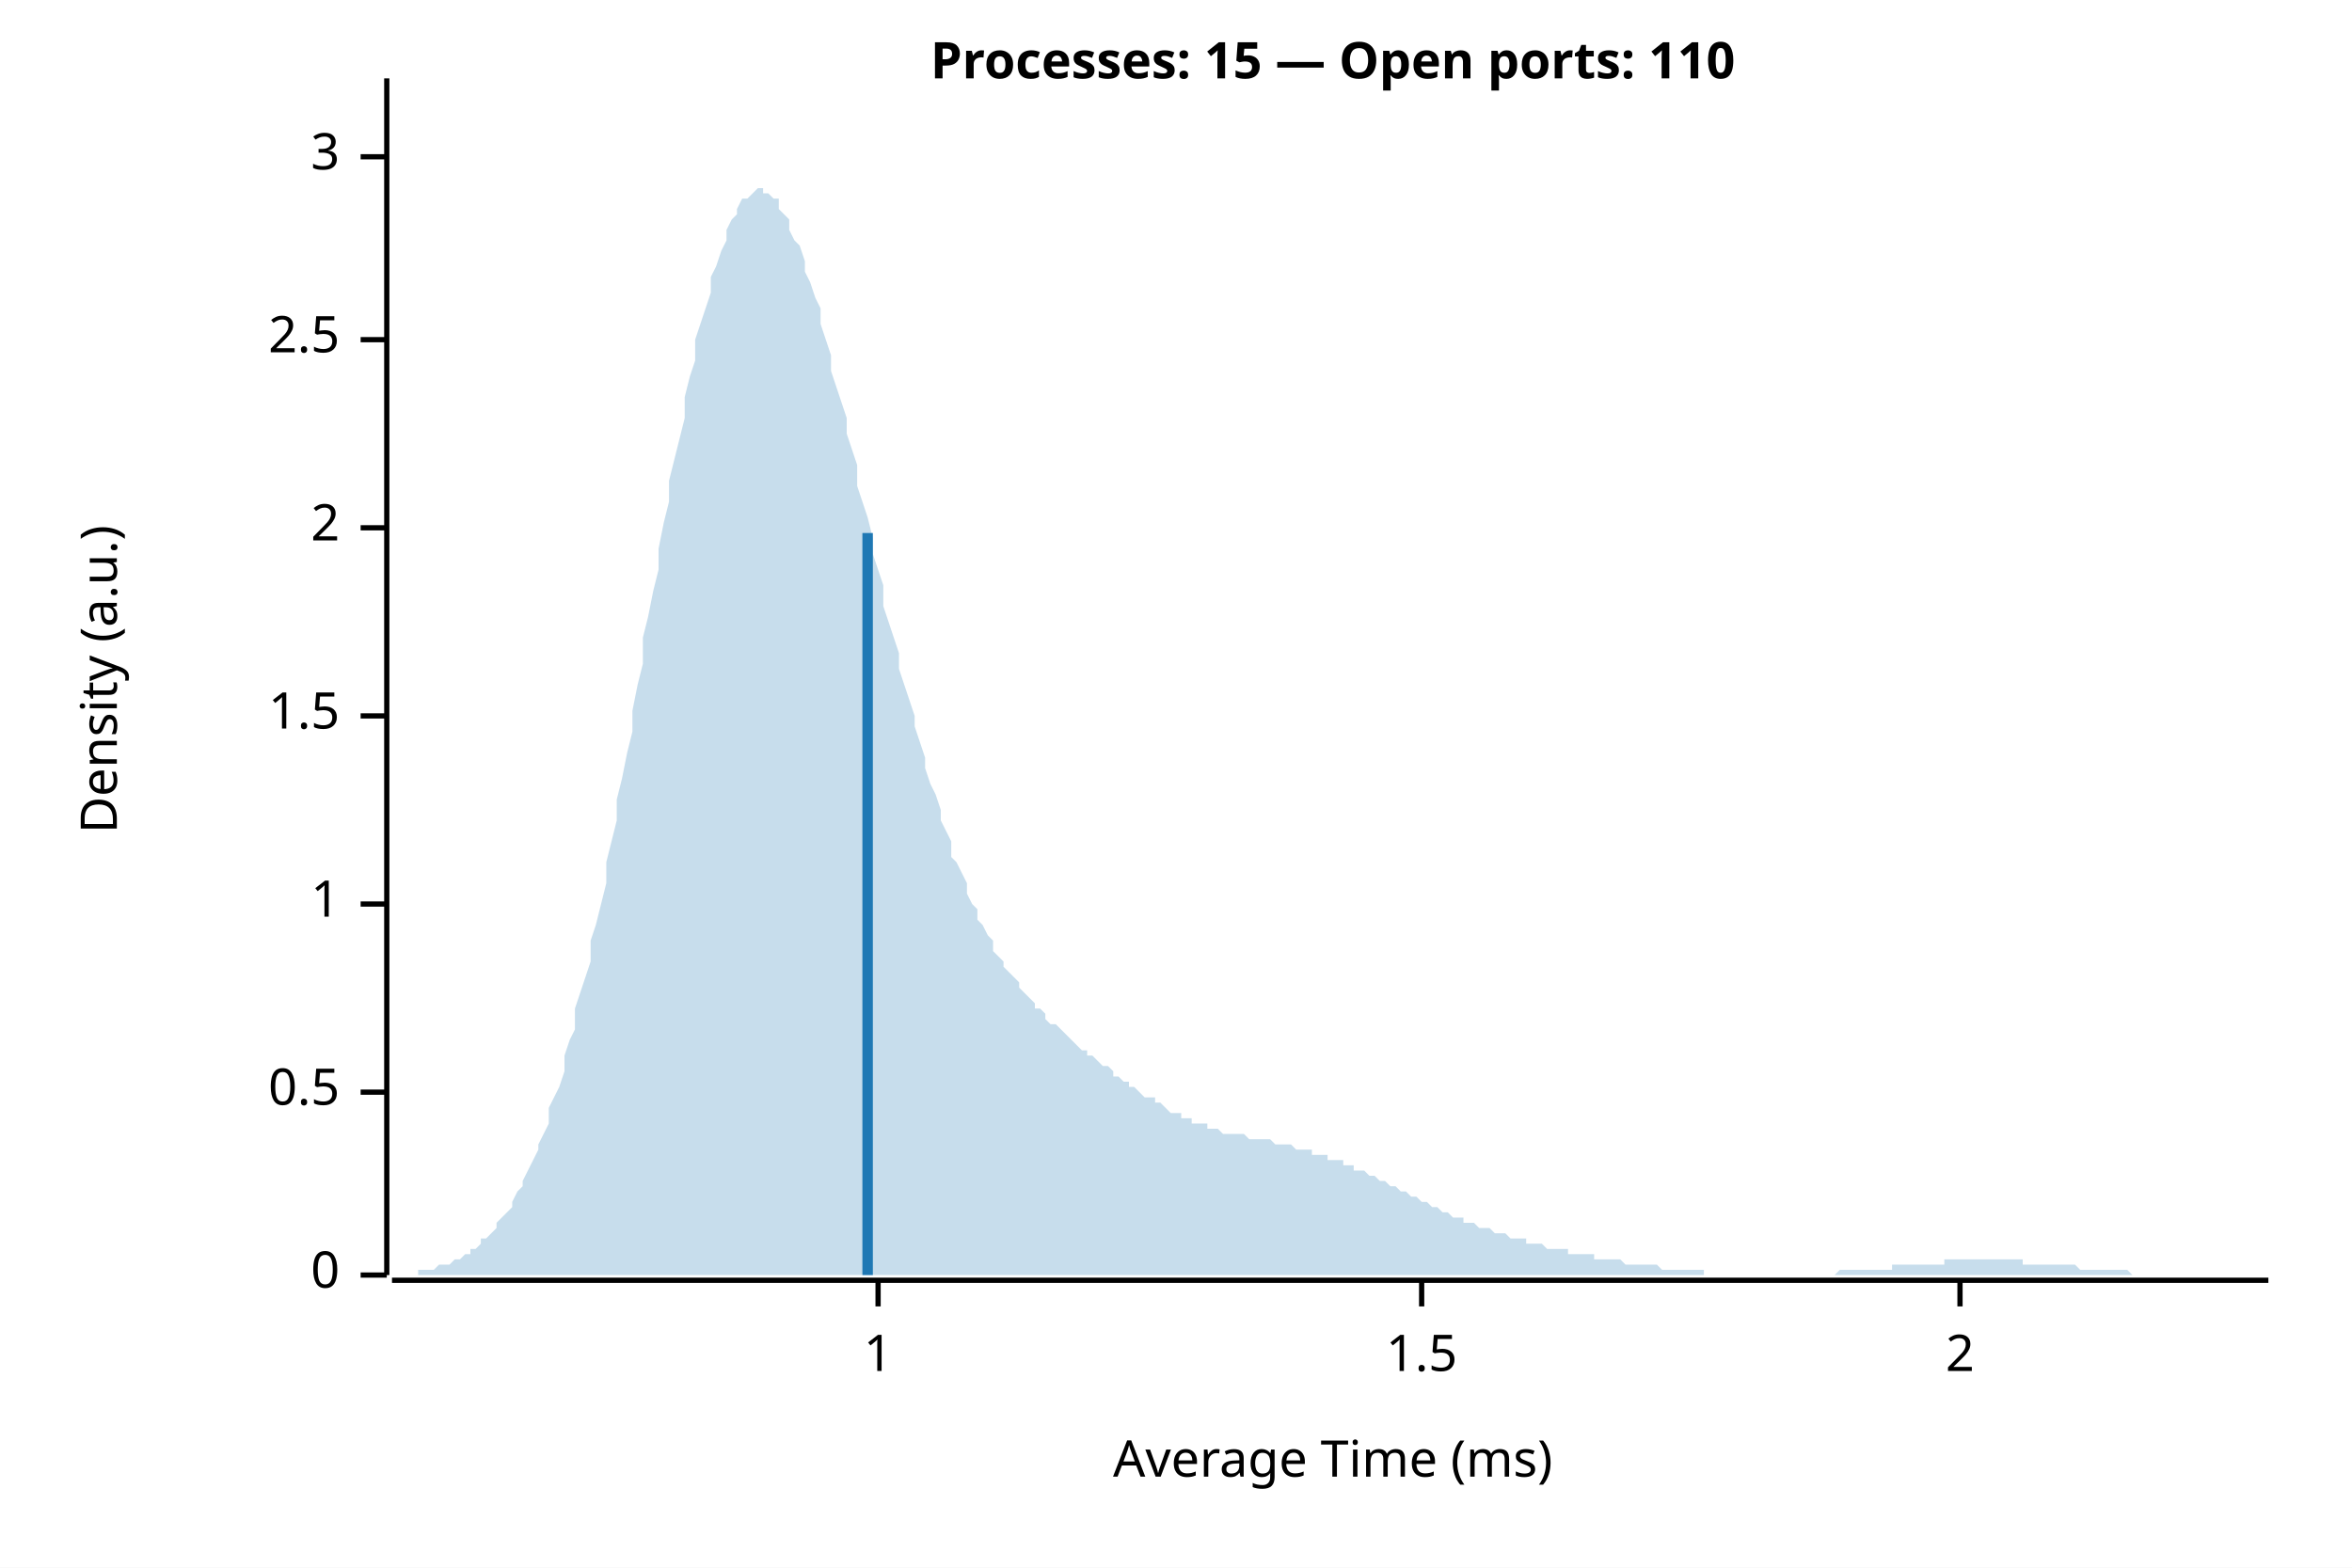
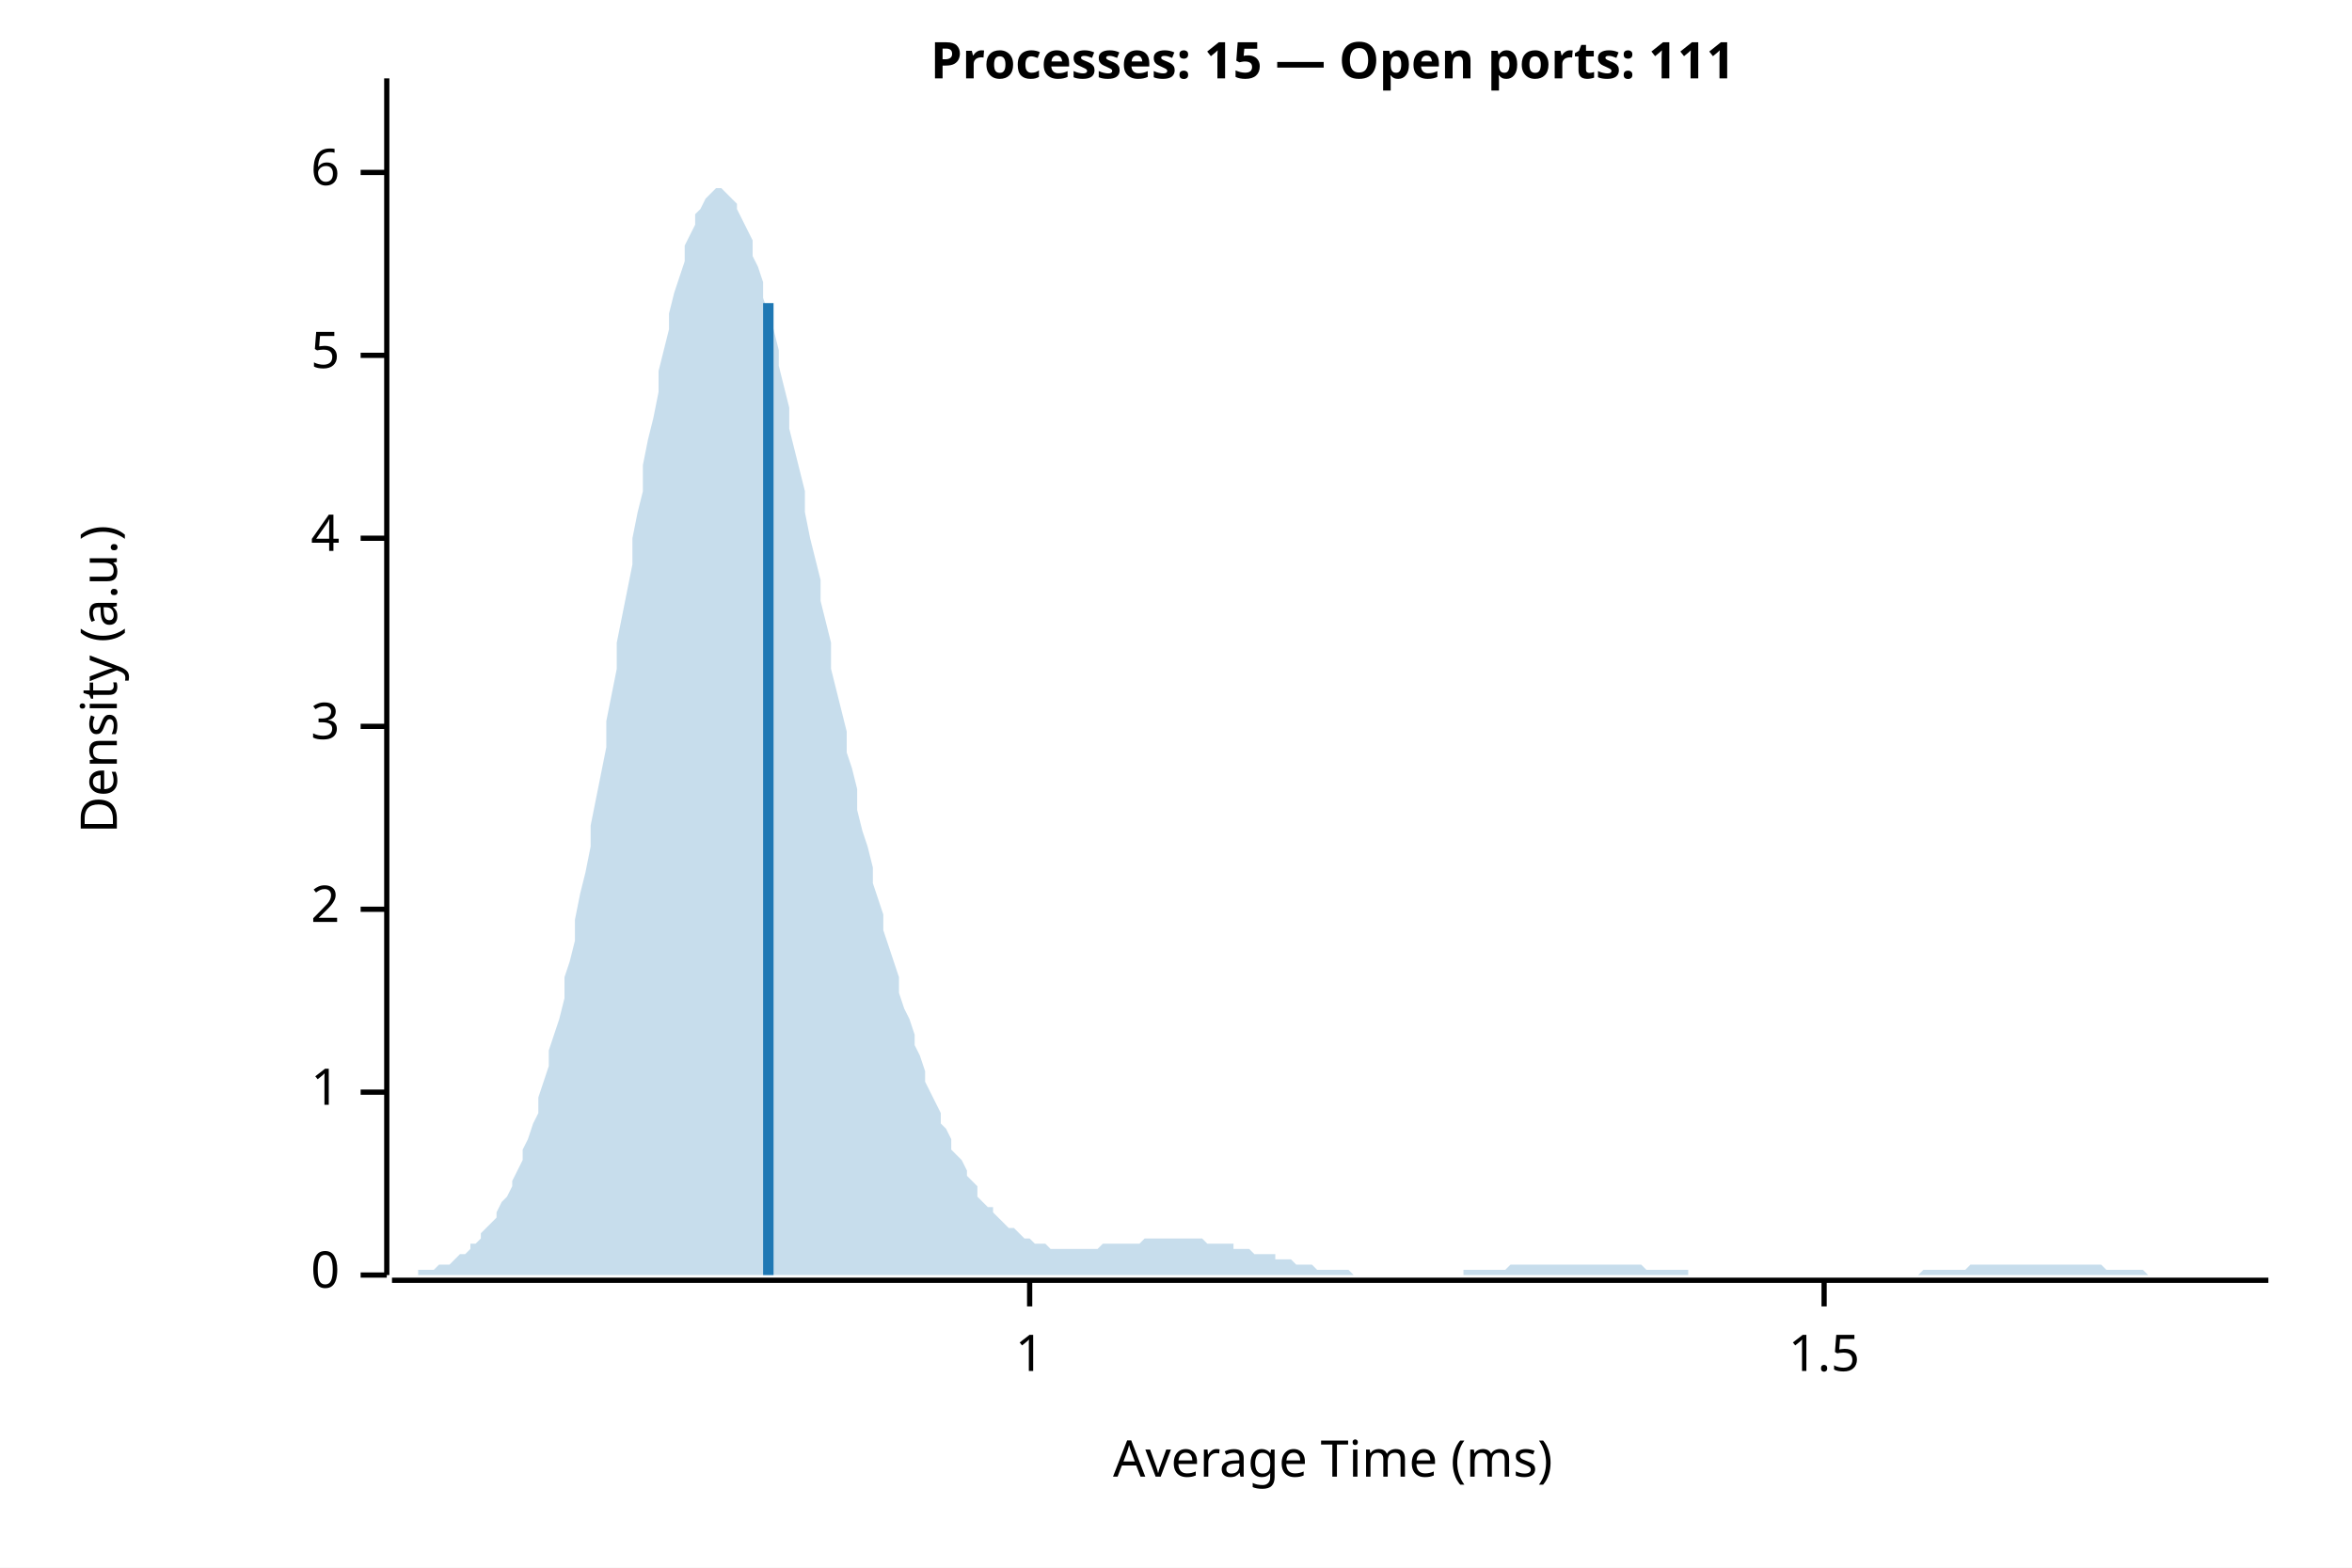
<svg xmlns="http://www.w3.org/2000/svg" width="450" height="300" viewBox="0 0 450 300">
  <rect width="100%" height="100%" fill="white" />
-   <text x="255" y="15" font-weight="bold" text-anchor="middle" font-family="sans-serif" font-size="9.677" opacity="1" fill="#000000">Processes: 15 — Open ports: 110</text>
+   <text x="255" y="15" font-weight="bold" text-anchor="middle" font-family="sans-serif" font-size="9.677" opacity="1" fill="#000000">Processes: 15 — Open ports: 111</text>
  <text x="15" y="130" dy="0.76em" text-anchor="middle" font-family="sans-serif" font-size="9.677" opacity="1" fill="#000000" transform="rotate(270, 15, 130)">
Density (a.u.)
</text>
  <text x="255" y="285" dy="-0.5ex" text-anchor="middle" font-family="sans-serif" font-size="9.677" opacity="1" fill="#000000">
Average Time (ms)
</text>
  <polyline fill="none" opacity="1" stroke="#000000" stroke-width="1" points="74,15 74,244 " />
  <text x="65" y="244" dy="0.5ex" text-anchor="end" font-family="sans-serif" font-size="9.677" opacity="1" fill="#000000">
0
</text>
  <polyline fill="none" opacity="1" stroke="#000000" stroke-width="1" points="69,244 74,244 " />
  <text x="65" y="209" dy="0.5ex" text-anchor="end" font-family="sans-serif" font-size="9.677" opacity="1" fill="#000000">
- 0.5
+ 1
</text>
  <polyline fill="none" opacity="1" stroke="#000000" stroke-width="1" points="69,209 74,209 " />
-   <text x="65" y="173" dy="0.5ex" text-anchor="end" font-family="sans-serif" font-size="9.677" opacity="1" fill="#000000">
+   <text x="65" y="174" dy="0.5ex" text-anchor="end" font-family="sans-serif" font-size="9.677" opacity="1" fill="#000000">
+ 2
+ </text>
+   <polyline fill="none" opacity="1" stroke="#000000" stroke-width="1" points="69,174 74,174 " />
+   <text x="65" y="139" dy="0.5ex" text-anchor="end" font-family="sans-serif" font-size="9.677" opacity="1" fill="#000000">
+ 3
+ </text>
+   <polyline fill="none" opacity="1" stroke="#000000" stroke-width="1" points="69,139 74,139 " />
+   <text x="65" y="103" dy="0.5ex" text-anchor="end" font-family="sans-serif" font-size="9.677" opacity="1" fill="#000000">
+ 4
+ </text>
+   <polyline fill="none" opacity="1" stroke="#000000" stroke-width="1" points="69,103 74,103 " />
+   <text x="65" y="68" dy="0.5ex" text-anchor="end" font-family="sans-serif" font-size="9.677" opacity="1" fill="#000000">
+ 5
+ </text>
+   <polyline fill="none" opacity="1" stroke="#000000" stroke-width="1" points="69,68 74,68 " />
+   <text x="65" y="33" dy="0.5ex" text-anchor="end" font-family="sans-serif" font-size="9.677" opacity="1" fill="#000000">
+ 6
+ </text>
+   <polyline fill="none" opacity="1" stroke="#000000" stroke-width="1" points="69,33 74,33 " />
+   <polyline fill="none" opacity="1" stroke="#000000" stroke-width="1" points="75,245 434,245 " />
+   <text x="197" y="255" dy="0.76em" text-anchor="middle" font-family="sans-serif" font-size="9.677" opacity="1" fill="#000000">
1
</text>
-   <polyline fill="none" opacity="1" stroke="#000000" stroke-width="1" points="69,173 74,173 " />
-   <text x="65" y="137" dy="0.5ex" text-anchor="end" font-family="sans-serif" font-size="9.677" opacity="1" fill="#000000">
+   <polyline fill="none" opacity="1" stroke="#000000" stroke-width="1" points="197,245 197,250 " />
+   <text x="349" y="255" dy="0.76em" text-anchor="middle" font-family="sans-serif" font-size="9.677" opacity="1" fill="#000000">
1.5
</text>
-   <polyline fill="none" opacity="1" stroke="#000000" stroke-width="1" points="69,137 74,137 " />
-   <text x="65" y="101" dy="0.5ex" text-anchor="end" font-family="sans-serif" font-size="9.677" opacity="1" fill="#000000">
- 2
- </text>
-   <polyline fill="none" opacity="1" stroke="#000000" stroke-width="1" points="69,101 74,101 " />
-   <text x="65" y="65" dy="0.5ex" text-anchor="end" font-family="sans-serif" font-size="9.677" opacity="1" fill="#000000">
- 2.5
- </text>
-   <polyline fill="none" opacity="1" stroke="#000000" stroke-width="1" points="69,65 74,65 " />
-   <text x="65" y="30" dy="0.5ex" text-anchor="end" font-family="sans-serif" font-size="9.677" opacity="1" fill="#000000">
- 3
- </text>
-   <polyline fill="none" opacity="1" stroke="#000000" stroke-width="1" points="69,30 74,30 " />
-   <polyline fill="none" opacity="1" stroke="#000000" stroke-width="1" points="75,245 434,245 " />
-   <text x="168" y="255" dy="0.76em" text-anchor="middle" font-family="sans-serif" font-size="9.677" opacity="1" fill="#000000">
- 1
- </text>
-   <polyline fill="none" opacity="1" stroke="#000000" stroke-width="1" points="168,245 168,250 " />
-   <text x="272" y="255" dy="0.76em" text-anchor="middle" font-family="sans-serif" font-size="9.677" opacity="1" fill="#000000">
- 1.5
- </text>
-   <polyline fill="none" opacity="1" stroke="#000000" stroke-width="1" points="272,245 272,250 " />
-   <text x="375" y="255" dy="0.76em" text-anchor="middle" font-family="sans-serif" font-size="9.677" opacity="1" fill="#000000">
- 2
- </text>
-   <polyline fill="none" opacity="1" stroke="#000000" stroke-width="1" points="375,245 375,250 " />
-   <polygon opacity="0.25" fill="#1F78B4" points="75,244 75,244 76,244 77,244 77,244 78,244 79,244 80,244 80,243 81,243 82,243 82,243 83,243 84,242 85,242 85,242 86,242 87,241 87,241 88,241 89,240 90,240 90,239 91,239 92,238 92,237 93,237 94,236 95,235 95,234 96,233 97,232 98,231 98,230 99,228 100,227 100,226 101,224 102,222 103,220 103,219 104,217 105,215 105,212 106,210 107,208 108,205 108,202 109,199 110,197 110,193 111,190 112,187 113,184 113,180 114,177 115,173 116,169 116,165 117,161 118,157 118,153 119,149 120,144 121,140 121,136 122,131 123,127 123,122 124,118 125,113 126,109 126,105 127,100 128,96 128,92 129,88 130,84 131,80 131,76 132,72 133,69 133,65 134,62 135,59 136,56 136,53 137,51 138,48 139,46 139,44 140,42 141,41 141,40 142,38 143,38 144,37 144,37 145,36 146,36 146,37 147,37 148,38 149,38 149,40 150,41 151,42 151,44 152,46 153,47 154,50 154,52 155,54 156,57 157,59 157,62 158,65 159,68 159,71 160,74 161,77 162,80 162,83 163,86 164,89 164,93 165,96 166,99 167,103 167,106 168,109 169,112 169,116 170,119 171,122 172,125 172,128 173,131 174,134 175,137 175,139 176,142 177,145 177,147 178,150 179,152 180,155 180,157 181,159 182,161 182,164 183,165 184,167 185,169 185,171 186,173 187,174 187,176 188,177 189,179 190,180 190,182 191,183 192,184 192,185 193,186 194,187 195,188 195,189 196,190 197,191 198,192 198,193 199,193 200,194 200,195 201,196 202,196 203,197 203,197 204,198 205,199 205,199 206,200 207,201 208,201 208,202 209,202 210,203 210,203 211,204 212,204 213,205 213,206 214,206 215,207 216,207 216,208 217,208 218,209 218,209 219,210 220,210 221,210 221,211 222,211 223,212 223,212 224,213 225,213 226,213 226,214 227,214 228,214 228,215 229,215 230,215 231,215 231,216 232,216 233,216 233,216 234,217 235,217 236,217 236,217 237,217 238,217 239,218 239,218 240,218 241,218 241,218 242,218 243,218 244,219 244,219 245,219 246,219 246,219 247,219 248,220 249,220 249,220 250,220 251,220 251,221 252,221 253,221 254,221 254,222 255,222 256,222 257,222 257,223 258,223 259,223 259,224 260,224 261,224 262,225 262,225 263,225 264,226 264,226 265,226 266,227 267,227 267,227 268,228 269,228 269,228 270,229 271,229 272,230 272,230 273,230 274,231 275,231 275,231 276,232 277,232 277,232 278,233 279,233 280,233 280,234 281,234 282,234 282,234 283,235 284,235 285,235 285,235 286,236 287,236 287,236 288,236 289,237 290,237 290,237 291,237 292,237 292,238 293,238 294,238 295,238 295,238 296,239 297,239 298,239 298,239 299,239 300,239 300,240 301,240 302,240 303,240 303,240 304,240 305,240 305,241 306,241 307,241 308,241 308,241 309,241 310,241 310,241 311,242 312,242 313,242 313,242 314,242 315,242 316,242 316,242 317,242 318,243 318,243 319,243 320,243 321,243 321,243 322,243 323,243 323,243 324,243 325,243 326,243 326,244 327,244 328,244 328,244 329,244 330,244 331,244 331,244 332,244 333,244 333,244 334,244 335,244 336,244 336,244 337,244 338,244 339,244 339,244 340,244 341,244 341,244 342,244 343,244 344,244 344,244 345,244 346,244 346,244 347,244 348,244 349,244 349,244 350,244 351,244 351,244 352,243 353,243 354,243 354,243 355,243 356,243 357,243 357,243 358,243 359,243 359,243 360,243 361,243 362,243 362,242 363,242 364,242 364,242 365,242 366,242 367,242 367,242 368,242 369,242 369,242 370,242 371,242 372,242 372,241 373,241 374,241 375,241 375,241 376,241 377,241 377,241 378,241 379,241 380,241 380,241 381,241 382,241 382,241 383,241 384,241 385,241 385,241 386,241 387,241 387,242 388,242 389,242 390,242 390,242 391,242 392,242 392,242 393,242 394,242 395,242 395,242 396,242 397,242 398,243 398,243 399,243 400,243 400,243 401,243 402,243 403,243 403,243 404,243 405,243 405,243 406,243 407,243 408,244 408,244 409,244 410,244 410,244 411,244 412,244 413,244 413,244 414,244 415,244 416,244 416,244 417,244 418,244 418,244 419,244 420,244 421,244 421,244 422,244 423,244 423,244 424,244 425,244 426,244 426,244 427,244 428,244 428,244 429,244 430,244 431,244 431,244 432,244 433,244 434,244 434,244 75,244 " />
-   <polyline fill="none" opacity="1" stroke="#1F78B4" stroke-width="2" points="166,244 166,102 " />
+   <polyline fill="none" opacity="1" stroke="#000000" stroke-width="1" points="349,245 349,250 " />
+   <polygon opacity="0.25" fill="#1F78B4" points="75,244 75,244 76,244 77,244 77,244 78,244 79,244 80,244 80,243 81,243 82,243 82,243 83,243 84,242 85,242 85,242 86,242 87,241 87,241 88,240 89,240 90,239 90,238 91,238 92,237 92,236 93,235 94,234 95,233 95,232 96,230 97,229 98,227 98,226 99,224 100,222 100,220 101,218 102,215 103,213 103,210 104,207 105,204 105,201 106,198 107,195 108,191 108,187 109,184 110,180 110,176 111,171 112,167 113,162 113,158 114,153 115,148 116,143 116,138 117,133 118,128 118,123 119,118 120,113 121,108 121,103 122,98 123,94 123,89 124,84 125,80 126,75 126,71 127,67 128,63 128,60 129,56 130,53 131,50 131,47 132,45 133,43 133,41 134,40 135,38 136,37 136,37 137,36 138,36 139,37 139,37 140,38 141,39 141,40 142,42 143,44 144,46 144,49 145,51 146,54 146,57 147,60 148,63 149,67 149,70 150,74 151,78 151,82 152,86 153,90 154,94 154,98 155,103 156,107 157,111 157,115 158,119 159,123 159,128 160,132 161,136 162,140 162,144 163,147 164,151 164,155 165,159 166,162 167,166 167,169 168,172 169,175 169,178 170,181 171,184 172,187 172,190 173,193 174,195 175,198 175,200 176,202 177,205 177,207 178,209 179,211 180,213 180,215 181,216 182,218 182,220 183,221 184,222 185,224 185,225 186,226 187,227 187,229 188,230 189,231 190,231 190,232 191,233 192,234 192,234 193,235 194,235 195,236 195,236 196,237 197,237 198,238 198,238 199,238 200,238 200,238 201,239 202,239 203,239 203,239 204,239 205,239 205,239 206,239 207,239 208,239 208,239 209,239 210,239 210,239 211,238 212,238 213,238 213,238 214,238 215,238 216,238 216,238 217,238 218,238 218,238 219,237 220,237 221,237 221,237 222,237 223,237 223,237 224,237 225,237 226,237 226,237 227,237 228,237 228,237 229,237 230,237 231,238 231,238 232,238 233,238 233,238 234,238 235,238 236,238 236,239 237,239 238,239 239,239 239,239 240,240 241,240 241,240 242,240 243,240 244,240 244,241 245,241 246,241 246,241 247,241 248,242 249,242 249,242 250,242 251,242 251,242 252,243 253,243 254,243 254,243 255,243 256,243 257,243 257,243 258,243 259,244 259,244 260,244 261,244 262,244 262,244 263,244 264,244 264,244 265,244 266,244 267,244 267,244 268,244 269,244 269,244 270,244 271,244 272,244 272,244 273,244 274,244 275,244 275,244 276,244 277,244 277,244 278,244 279,244 280,244 280,243 281,243 282,243 282,243 283,243 284,243 285,243 285,243 286,243 287,243 287,243 288,243 289,242 290,242 290,242 291,242 292,242 292,242 293,242 294,242 295,242 295,242 296,242 297,242 298,242 298,242 299,242 300,242 300,242 301,242 302,242 303,242 303,242 304,242 305,242 305,242 306,242 307,242 308,242 308,242 309,242 310,242 310,242 311,242 312,242 313,242 313,242 314,242 315,243 316,243 316,243 317,243 318,243 318,243 319,243 320,243 321,243 321,243 322,243 323,243 323,244 324,244 325,244 326,244 326,244 327,244 328,244 328,244 329,244 330,244 331,244 331,244 332,244 333,244 333,244 334,244 335,244 336,244 336,244 337,244 338,244 339,244 339,244 340,244 341,244 341,244 342,244 343,244 344,244 344,244 345,244 346,244 346,244 347,244 348,244 349,244 349,244 350,244 351,244 351,244 352,244 353,244 354,244 354,244 355,244 356,244 357,244 357,244 358,244 359,244 359,244 360,244 361,244 362,244 362,244 363,244 364,244 364,244 365,244 366,244 367,244 367,244 368,243 369,243 369,243 370,243 371,243 372,243 372,243 373,243 374,243 375,243 375,243 376,243 377,242 377,242 378,242 379,242 380,242 380,242 381,242 382,242 382,242 383,242 384,242 385,242 385,242 386,242 387,242 387,242 388,242 389,242 390,242 390,242 391,242 392,242 392,242 393,242 394,242 395,242 395,242 396,242 397,242 398,242 398,242 399,242 400,242 400,242 401,242 402,242 403,243 403,243 404,243 405,243 405,243 406,243 407,243 408,243 408,243 409,243 410,243 410,243 411,244 412,244 413,244 413,244 414,244 415,244 416,244 416,244 417,244 418,244 418,244 419,244 420,244 421,244 421,244 422,244 423,244 423,244 424,244 425,244 426,244 426,244 427,244 428,244 428,244 429,244 430,244 431,244 431,244 432,244 433,244 434,244 434,244 75,244 " />
+   <polyline fill="none" opacity="1" stroke="#1F78B4" stroke-width="2" points="147,244 147,58 " />
</svg>
